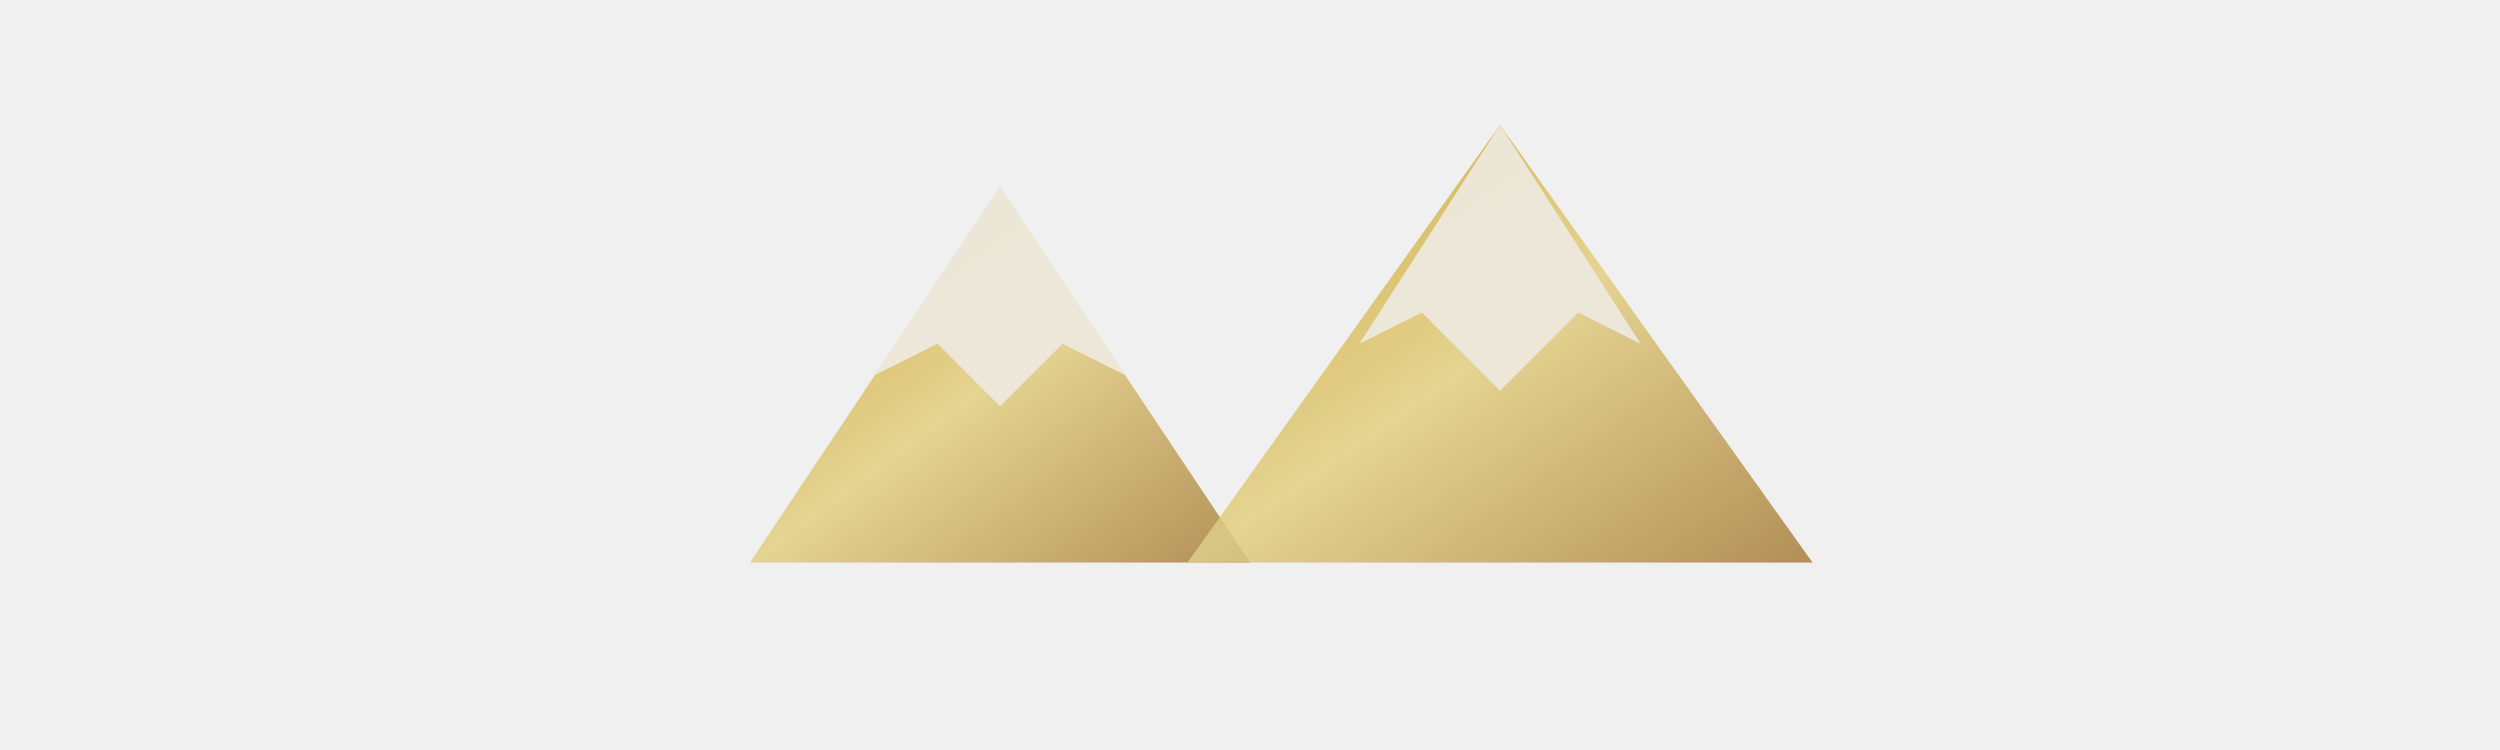
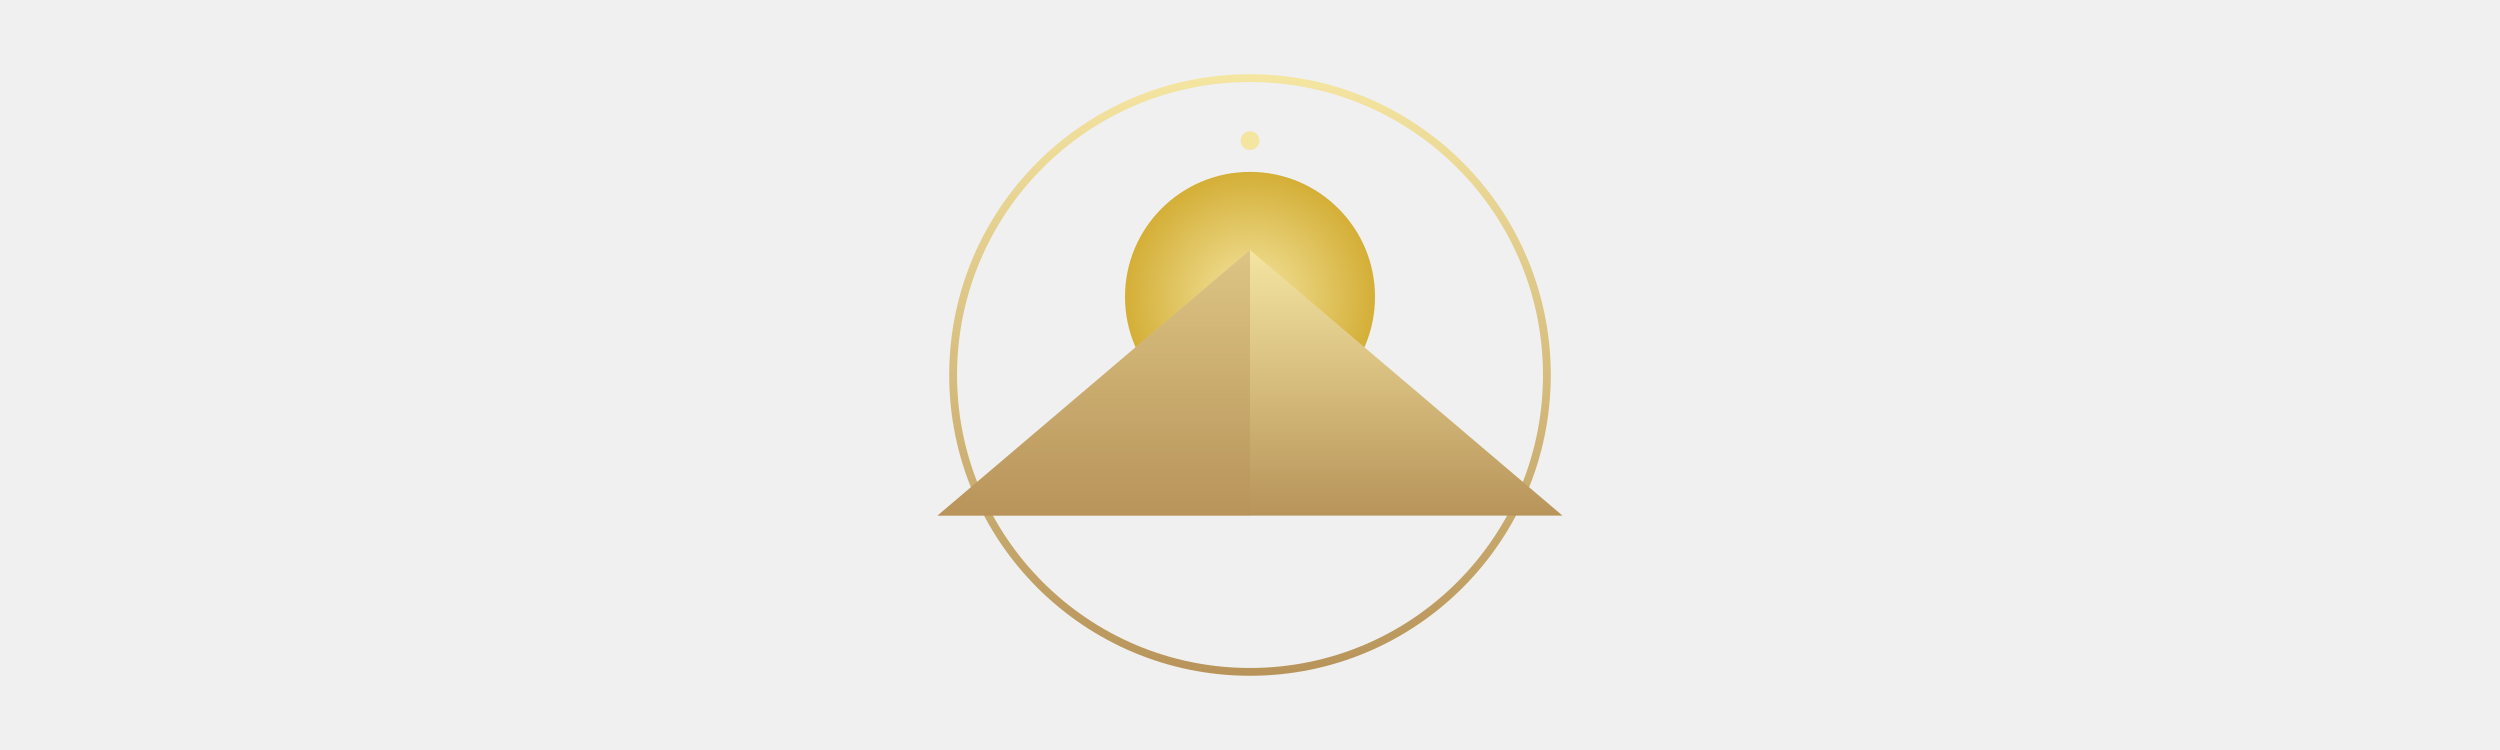
<svg xmlns="http://www.w3.org/2000/svg" viewBox="0 0 800 240" preserveAspectRatio="xMidYMid meet">
  <defs>
-     <linearGradient id="zenith3a" x1="0%" y1="0%" x2="100%" y2="100%">
-       <stop offset="0%" stop-color="#D4AF37" />
-       <stop offset="50%" stop-color="#F4E5A1" />
+     <radialGradient id="sun3" cx="50%" cy="50%" r="50%">
+       <stop offset="0%" stop-color="#F4E5A1" />
+       <stop offset="100%" stop-color="#D4AF37" />
+     </radialGradient>
+     <linearGradient id="gold3" x1="0%" y1="0%" x2="0%" y2="100%">
+       <stop offset="0%" stop-color="#F4E5A1" />
      <stop offset="100%" stop-color="#B8945A" />
    </linearGradient>
-     <linearGradient id="zenith3b" x1="100%" y1="0%" x2="0%" y2="100%">
-       <stop offset="0%" stop-color="#B8945A" />
-       <stop offset="100%" stop-color="#8B6F3F" />
-     </linearGradient>
  </defs>
-   <path d="M320 60 L400 180 L240 180 Z" fill="url(#zenith3a)" />
-   <path d="M320 60 L360 120 L340 110 L320 130 L300 110 L280 120 Z" fill="#FFFFFF" opacity="0.9" />
-   <path d="M480 40 L580 180 L380 180 Z" fill="url(#zenith3a)" />
-   <path d="M480 40 L525 110 L505 100 L480 125 L455 100 L435 110 Z" fill="#FFFFFF" opacity="0.9" />
-   <path d="M320 60 L400 180 L240 180 Z" fill="#8B6F3F" opacity="0.15" />
-   <path d="M480 40 L580 180 L380 180 Z" fill="#8B6F3F" opacity="0.15" />
+   <circle cx="400" cy="120" r="95" fill="none" stroke="url(#gold3)" stroke-width="2.5" />
+   <circle cx="400" cy="95" r="40" fill="url(#sun3)" />
+   <path d="M300 165 L400 80 L500 165 Z" fill="url(#gold3)" />
+   <path d="M400 80 L400 165 L300 165 Z" fill="#B8945A" opacity="0.4" />
+   <circle cx="400" cy="45" r="3" fill="#F4E5A1" />
</svg>
